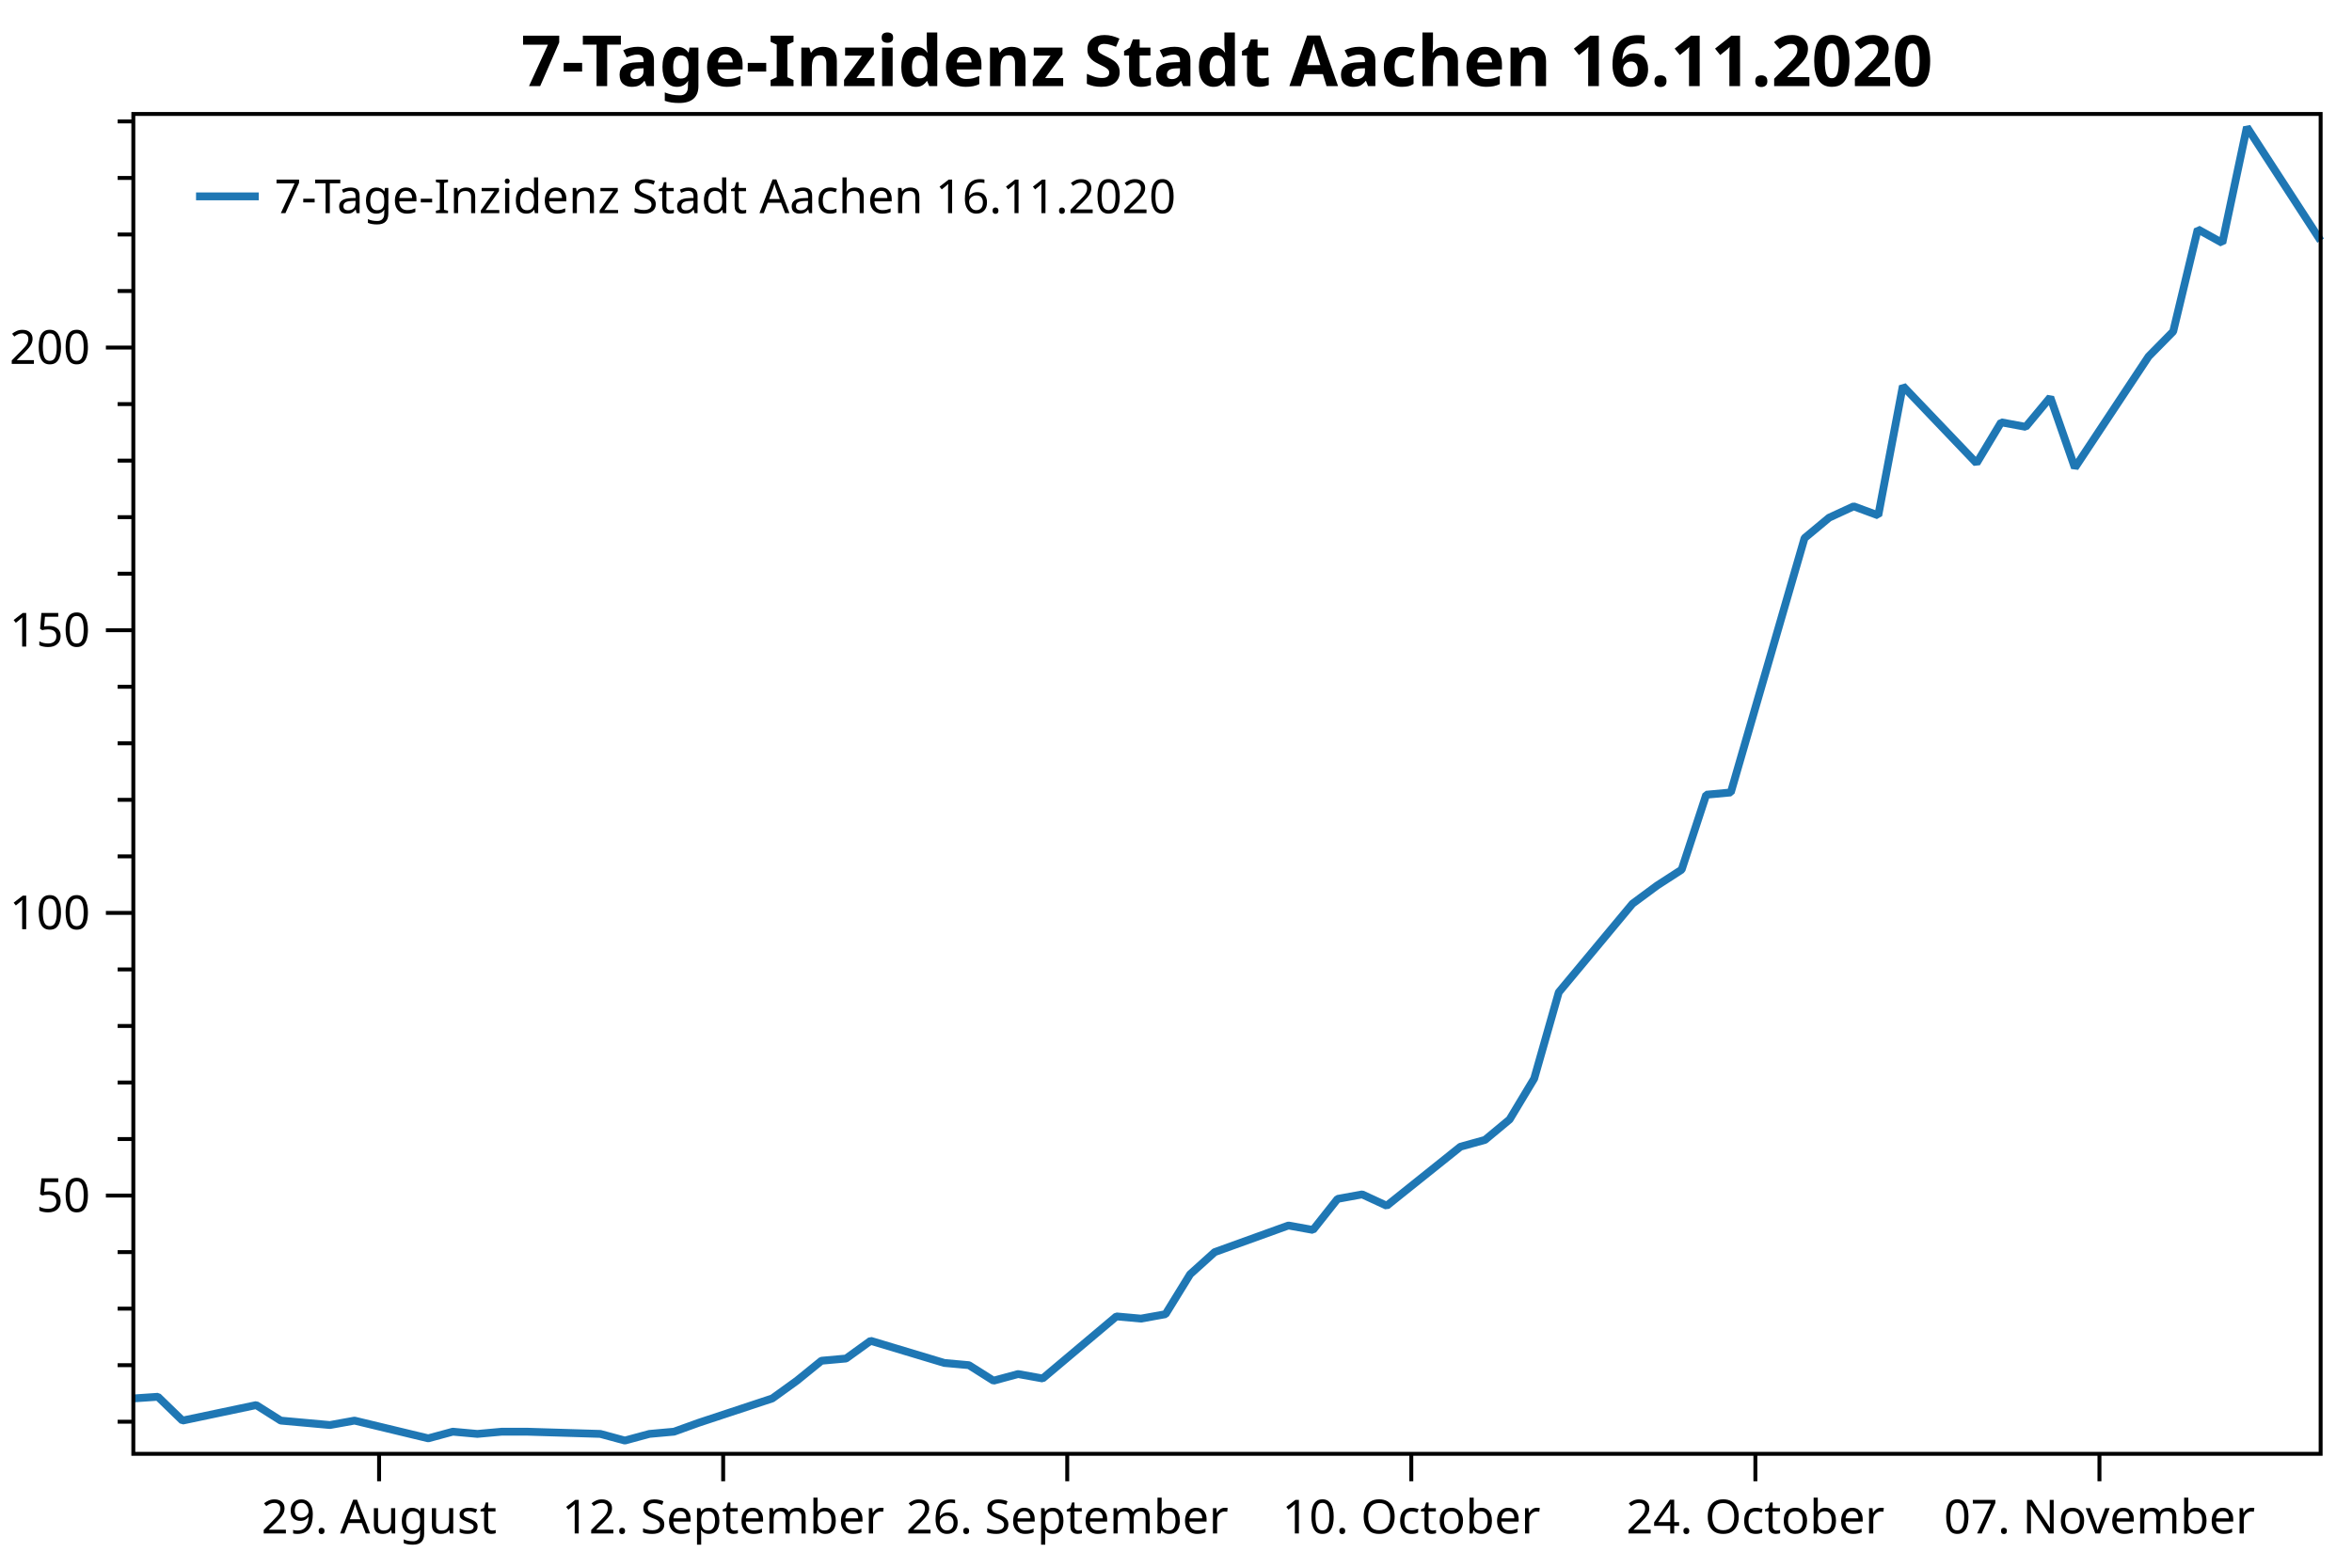
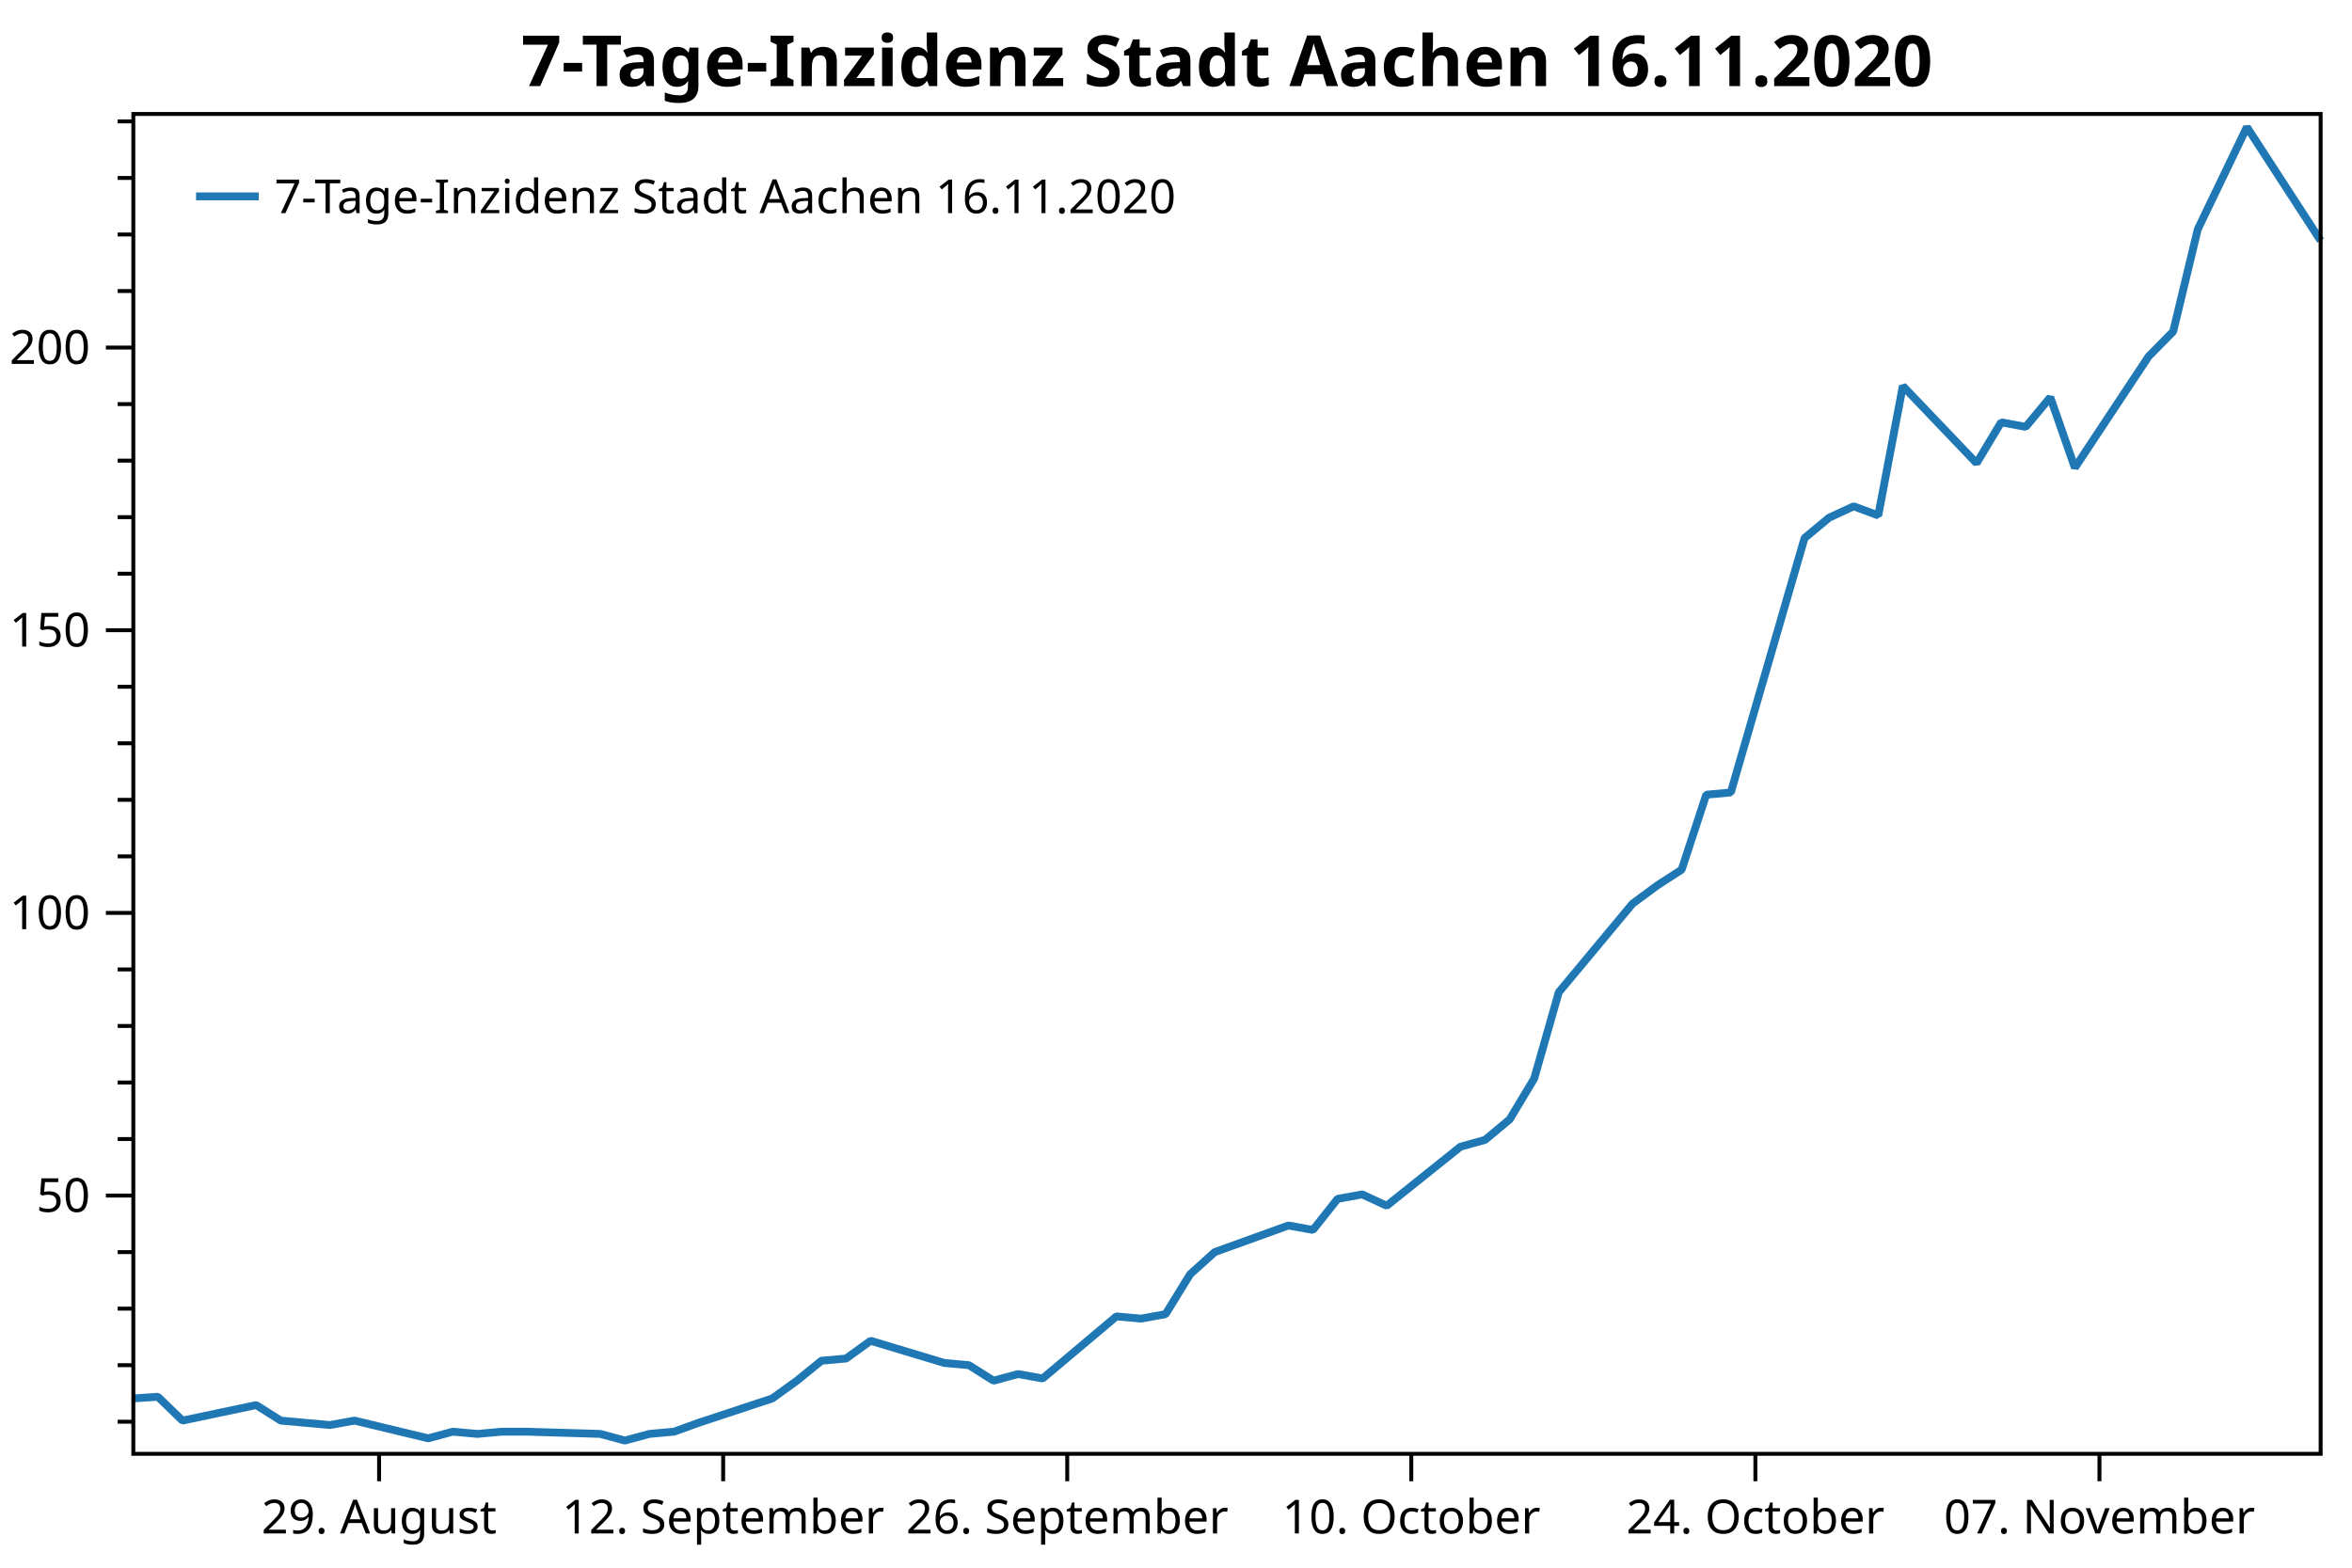
<svg xmlns="http://www.w3.org/2000/svg" width="600" height="400" version="1.1">
  <rect x="0" y="0" width="600" height="400" style="fill:rgb(255,255,255);stroke:none;" />
  <polyline points="34.012,362.754 30.012,362.754" style="fill:none;stroke:black;stroke-width:1" />
  <polyline points="34.012,348.329 30.012,348.329" style="fill:none;stroke:black;stroke-width:1" />
  <polyline points="34.012,333.904 30.012,333.904" style="fill:none;stroke:black;stroke-width:1" />
  <polyline points="34.012,319.479 30.012,319.479" style="fill:none;stroke:black;stroke-width:1" />
  <polyline points="34.012,290.629 30.012,290.629" style="fill:none;stroke:black;stroke-width:1" />
  <polyline points="34.012,276.204 30.012,276.204" style="fill:none;stroke:black;stroke-width:1" />
  <polyline points="34.012,261.779 30.012,261.779" style="fill:none;stroke:black;stroke-width:1" />
  <polyline points="34.012,247.354 30.012,247.354" style="fill:none;stroke:black;stroke-width:1" />
  <polyline points="34.012,218.504 30.012,218.504" style="fill:none;stroke:black;stroke-width:1" />
  <polyline points="34.012,204.079 30.012,204.079" style="fill:none;stroke:black;stroke-width:1" />
  <polyline points="34.012,189.654 30.012,189.654" style="fill:none;stroke:black;stroke-width:1" />
  <polyline points="34.012,175.23 30.012,175.23" style="fill:none;stroke:black;stroke-width:1" />
  <polyline points="34.012,146.38 30.012,146.38" style="fill:none;stroke:black;stroke-width:1" />
  <polyline points="34.012,131.955 30.012,131.955" style="fill:none;stroke:black;stroke-width:1" />
  <polyline points="34.012,117.53 30.012,117.53" style="fill:none;stroke:black;stroke-width:1" />
  <polyline points="34.012,103.105 30.012,103.105" style="fill:none;stroke:black;stroke-width:1" />
  <polyline points="34.012,74.255 30.012,74.255" style="fill:none;stroke:black;stroke-width:1" />
  <polyline points="34.012,59.83 30.012,59.83" style="fill:none;stroke:black;stroke-width:1" />
  <polyline points="34.012,45.405 30.012,45.405" style="fill:none;stroke:black;stroke-width:1" />
  <polyline points="34.012,30.98 30.012,30.98" style="fill:none;stroke:black;stroke-width:1" />
  <text dominant-baseline="middle" text-anchor="end" transform="translate(23.012,305.0541)" font-family="Segoe UI" font-size="12" font-weight="400" fill="black">50</text>
  <text dominant-baseline="middle" text-anchor="end" transform="translate(23.012,232.9293)" font-family="Segoe UI" font-size="12" font-weight="400" fill="black">100</text>
  <text dominant-baseline="middle" text-anchor="end" transform="translate(23.012,160.8045)" font-family="Segoe UI" font-size="12" font-weight="400" fill="black">150</text>
  <text dominant-baseline="middle" text-anchor="end" transform="translate(23.012,88.6798)" font-family="Segoe UI" font-size="12" font-weight="400" fill="black">200</text>
  <polyline points="34.012,305.054 27.012,305.054" style="fill:none;stroke:black;stroke-width:1" />
  <polyline points="34.012,232.929 27.012,232.929" style="fill:none;stroke:black;stroke-width:1" />
  <polyline points="34.012,160.804 27.012,160.804" style="fill:none;stroke:black;stroke-width:1" />
  <polyline points="34.012,88.68 27.012,88.68" style="fill:none;stroke:black;stroke-width:1" />
  <text dominant-baseline="hanging" text-anchor="middle" transform="translate(96.7073,381.947)" font-family="Segoe UI" font-size="12" font-weight="400" fill="black">29. August</text>
  <text dominant-baseline="hanging" text-anchor="middle" transform="translate(184.4807,381.947)" font-family="Segoe UI" font-size="12" font-weight="400" fill="black">12. September</text>
  <text dominant-baseline="hanging" text-anchor="middle" transform="translate(272.2541,381.947)" font-family="Segoe UI" font-size="12" font-weight="400" fill="black">26. September</text>
  <text dominant-baseline="hanging" text-anchor="middle" transform="translate(360.0275,381.947)" font-family="Segoe UI" font-size="12" font-weight="400" fill="black">10. October</text>
  <text dominant-baseline="hanging" text-anchor="middle" transform="translate(447.8009,381.947)" font-family="Segoe UI" font-size="12" font-weight="400" fill="black">24. October</text>
  <text dominant-baseline="hanging" text-anchor="middle" transform="translate(535.5742,381.947)" font-family="Segoe UI" font-size="12" font-weight="400" fill="black">07. November</text>
  <polyline points="96.707,370.947 96.707,377.947" style="fill:none;stroke:black;stroke-width:1" />
  <polyline points="184.481,370.947 184.481,377.947" style="fill:none;stroke:black;stroke-width:1" />
  <polyline points="272.254,370.947 272.254,377.947" style="fill:none;stroke:black;stroke-width:1" />
  <polyline points="360.027,370.947 360.027,377.947" style="fill:none;stroke:black;stroke-width:1" />
  <polyline points="447.801,370.947 447.801,377.947" style="fill:none;stroke:black;stroke-width:1" />
  <polyline points="535.574,370.947 535.574,377.947" style="fill:none;stroke:black;stroke-width:1" />
-   <polyline points="34.012,356.814 40.282,356.39 46.551,362.471 65.36,358.511 71.629,362.471 77.899,363.037 84.168,363.602 90.438,362.471 109.246,366.997 115.516,365.299 121.785,365.865 128.055,365.299 134.324,365.299 153.133,365.865 159.403,367.562 165.672,365.865 171.942,365.299 178.211,363.037 197.02,356.814 203.289,352.289 209.559,347.197 215.828,346.632 222.098,342.106 240.906,347.763 247.176,348.329 253.446,352.289 259.715,350.592 265.985,351.723 284.793,335.884 291.063,336.45 297.332,335.318 303.602,325.136 309.871,319.479 328.68,312.691 334.949,313.822 341.219,305.903 347.488,304.753 353.758,307.65 372.567,292.585 378.836,290.847 385.106,285.632 391.375,275.203 397.645,253.185 416.453,230.589 422.723,225.953 428.992,221.897 435.262,202.777 441.531,202.197 460.34,137.304 466.609,132.089 472.879,129.192 479.149,131.51 485.418,98.483 504.227,118.183 510.496,107.754 516.766,108.913 523.035,101.38 529.305,119.342 548.113,90.951 554.383,84.578 560.652,58.504 566.922,61.981 573.191,32.431 592,61.401" style="fill:none;stroke:rgb(31,119,180);stroke-width:2;stroke-linejoin:bevel" />
+   <polyline points="34.012,356.814 40.282,356.39 46.551,362.471 65.36,358.511 71.629,362.471 77.899,363.037 84.168,363.602 90.438,362.471 109.246,366.997 115.516,365.299 121.785,365.865 128.055,365.299 134.324,365.299 153.133,365.865 159.403,367.562 165.672,365.865 171.942,365.299 178.211,363.037 197.02,356.814 203.289,352.289 209.559,347.197 215.828,346.632 222.098,342.106 240.906,347.763 247.176,348.329 253.446,352.289 259.715,350.592 265.985,351.723 284.793,335.884 291.063,336.45 297.332,335.318 303.602,325.136 309.871,319.479 328.68,312.691 334.949,313.822 341.219,305.903 347.488,304.753 353.758,307.65 372.567,292.585 378.836,290.847 385.106,285.632 391.375,275.203 397.645,253.185 416.453,230.589 422.723,225.953 428.992,221.897 435.262,202.777 441.531,202.197 460.34,137.304 466.609,132.089 472.879,129.192 479.149,131.51 485.418,98.483 504.227,118.183 510.496,107.754 516.766,108.913 523.035,101.38 529.305,119.342 548.113,90.951 554.383,84.578 560.652,58.504 573.191,32.431 592,61.401" style="fill:none;stroke:rgb(31,119,180);stroke-width:2;stroke-linejoin:bevel" />
  <text dominant-baseline="hanging" text-anchor="middle" transform="translate(313.006,8)" font-family="Segoe UI" font-size="18" font-weight="700" fill="black">7-Tage-Inzidenz Stadt Aachen 16.11.2020</text>
  <polygon points="34.012,29.079 592,29.079 592,370.947 34.012,370.947" style="fill:none;stroke:black;stroke-width:1" />
  <polygon points="42.012,37.08 247.014,37.08 247.014,63.133 42.012,63.133" style="fill:none;stroke:none;" />
  <text dominant-baseline="hanging" text-anchor="start" transform="translate(70.012,45.0795)" font-family="Segoe UI" font-size="12" font-weight="400" fill="black">7-Tage-Inzidenz Stadt Aachen 16.11.2020</text>
  <polyline points="50.012,50.106 66.012,50.106" style="fill:none;stroke:rgb(31,119,180);stroke-width:2" />
</svg>
